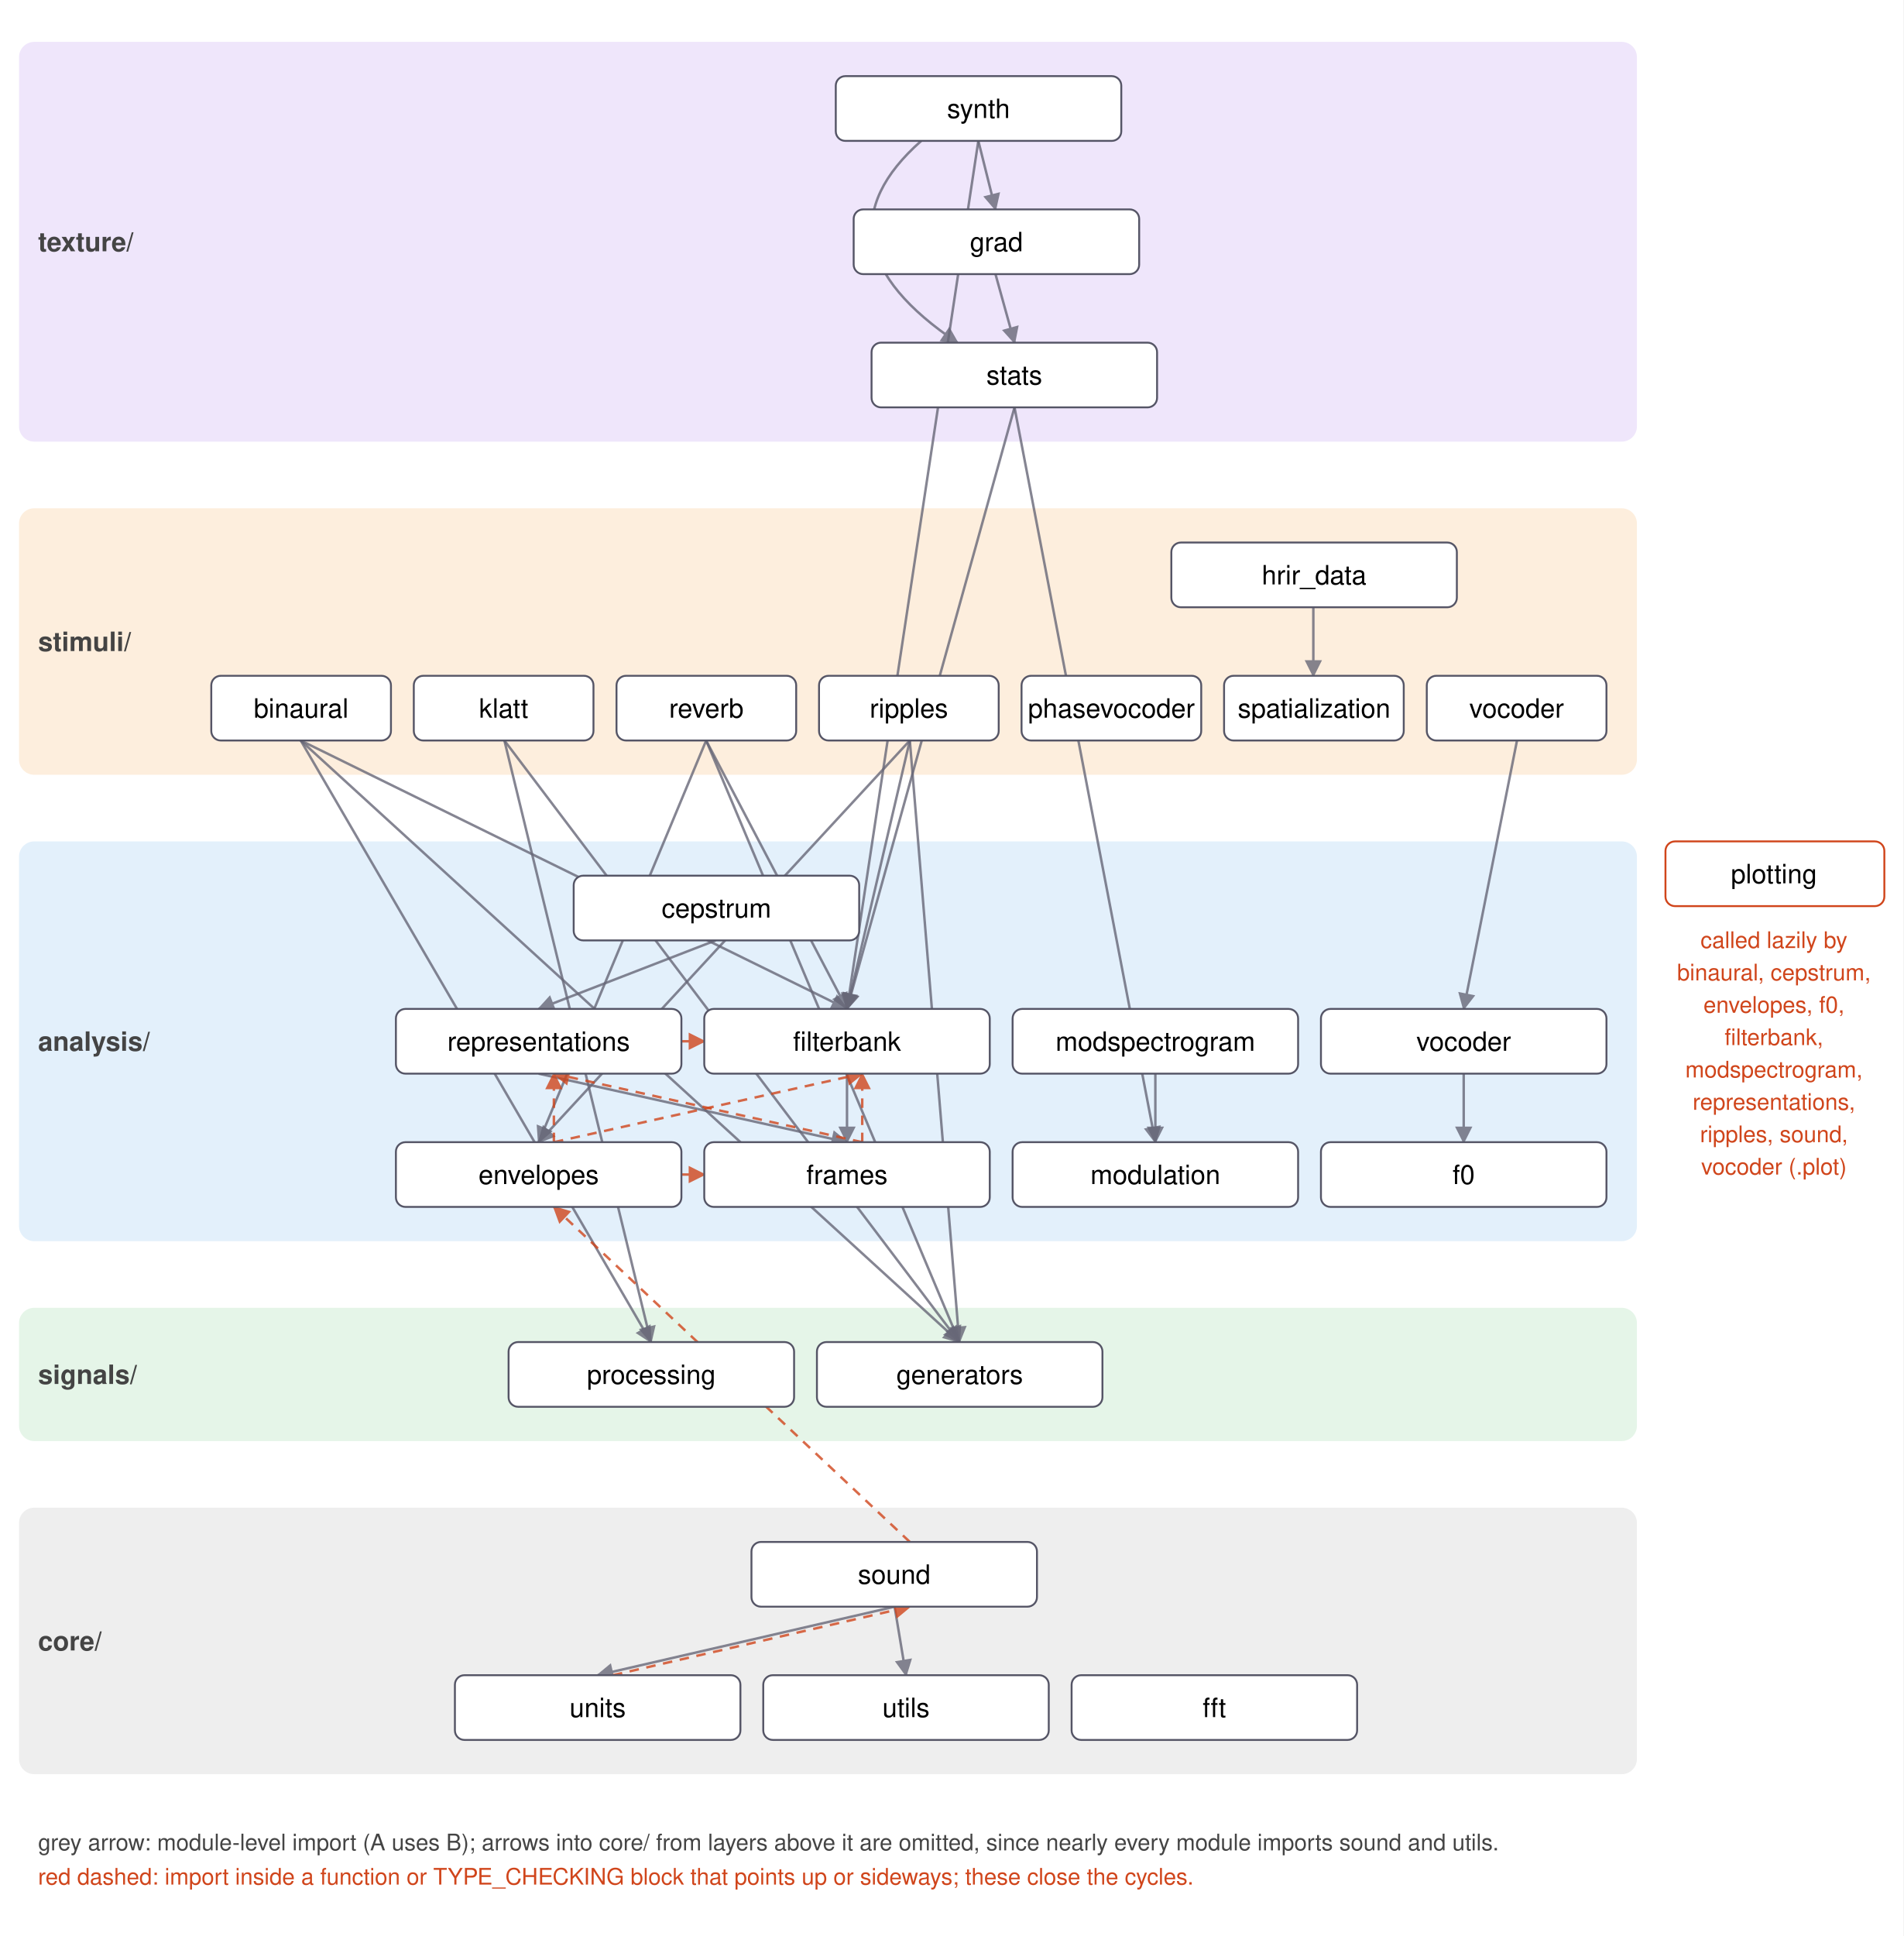
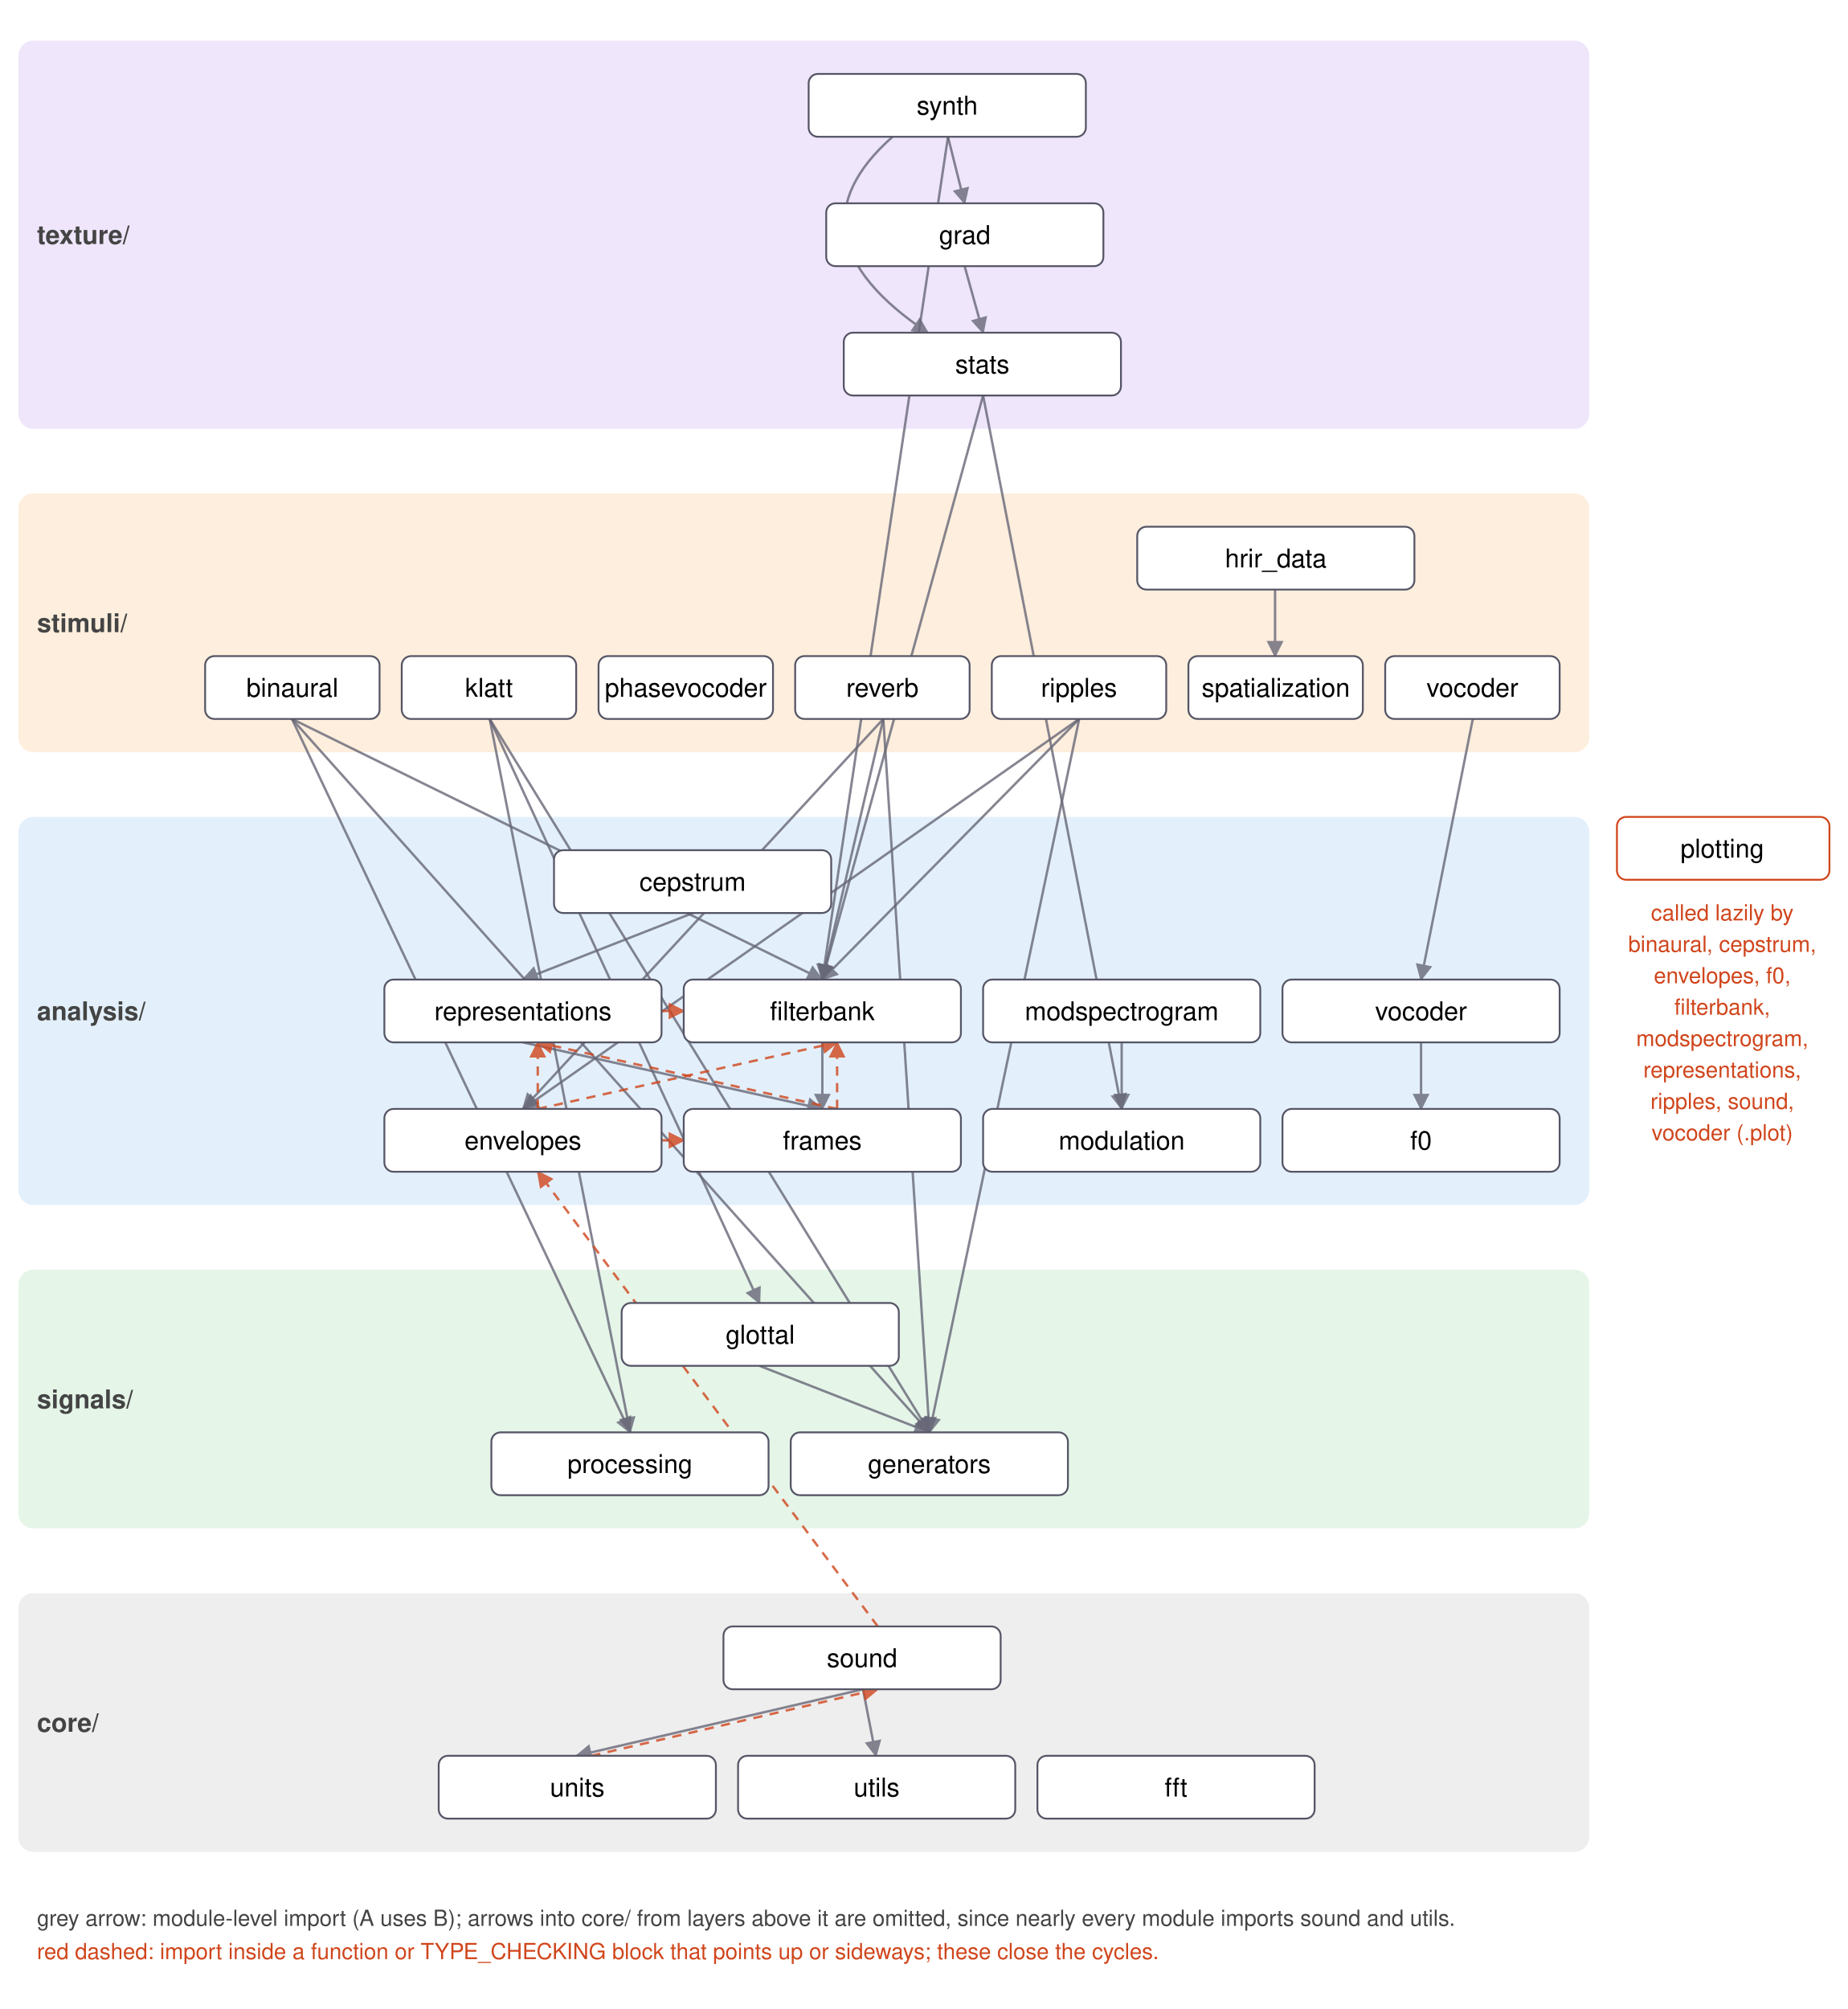
- <svg xmlns="http://www.w3.org/2000/svg" viewBox="0 0 1000 1017" font-family="Helvetica,Arial,sans-serif" font-size="14">
+ <svg xmlns="http://www.w3.org/2000/svg" viewBox="0 0 1000 1087" font-family="Helvetica,Arial,sans-serif" font-size="14">
  <defs>
    <marker id="a" viewBox="0 0 10 10" refX="9" refY="5" markerWidth="7" markerHeight="7" orient="auto">
      <path d="M0,0L10,5L0,10z" fill="#667" />
    </marker>
    <marker id="r" viewBox="0 0 10 10" refX="9" refY="5" markerWidth="7" markerHeight="7" orient="auto">
      <path d="M0,0L10,5L0,10z" fill="#d0451b" />
    </marker>
  </defs>
-   <rect width="1000" height="1017" fill="#ffffff" />
-   <rect x="10" y="792" width="850" height="140" rx="8" fill="#eeeeee" />
-   <text x="20" y="867" font-weight="bold" fill="#444">core/</text>
-   <rect x="10" y="687" width="850" height="70" rx="8" fill="#e5f5e8" />
-   <text x="20" y="727" font-weight="bold" fill="#444">signals/</text>
+   <rect width="1000" height="1087" fill="#ffffff" />
+   <rect x="10" y="862" width="850" height="140" rx="8" fill="#eeeeee" />
+   <text x="20" y="937" font-weight="bold" fill="#444">core/</text>
+   <rect x="10" y="687" width="850" height="140" rx="8" fill="#e5f5e8" />
+   <text x="20" y="762" font-weight="bold" fill="#444">signals/</text>
  <rect x="10" y="442" width="850" height="210" rx="8" fill="#e3f0fb" />
  <text x="20" y="552" font-weight="bold" fill="#444">analysis/</text>
  <rect x="10" y="267" width="850" height="140" rx="8" fill="#fdeedd" />
  <text x="20" y="342" font-weight="bold" fill="#444">stimuli/</text>
  <rect x="10" y="22" width="850" height="210" rx="8" fill="#efe6fb" />
  <text x="20" y="132" font-weight="bold" fill="#444">texture/</text>
-   <line x1="376" y1="494" x2="283" y2="530" stroke="#667" stroke-width="1.3" marker-end="url(#a)" opacity="0.8" />
+   <line x1="375" y1="494" x2="283" y2="530" stroke="#667" stroke-width="1.3" marker-end="url(#a)" opacity="0.8" />
  <line x1="445" y1="564" x2="445" y2="600" stroke="#667" stroke-width="1.3" marker-end="url(#a)" opacity="0.8" />
  <line x1="607" y1="564" x2="607" y2="600" stroke="#667" stroke-width="1.3" marker-end="url(#a)" opacity="0.8" />
  <line x1="283" y1="564" x2="445" y2="600" stroke="#667" stroke-width="1.3" marker-end="url(#a)" opacity="0.8" />
  <line x1="769" y1="564" x2="769" y2="600" stroke="#667" stroke-width="1.3" marker-end="url(#a)" opacity="0.8" />
-   <line x1="470" y1="844" x2="314" y2="880" stroke="#667" stroke-width="1.3" marker-end="url(#a)" opacity="0.8" />
-   <line x1="470" y1="844" x2="476" y2="880" stroke="#667" stroke-width="1.3" marker-end="url(#a)" opacity="0.8" />
+   <line x1="467" y1="914" x2="312" y2="950" stroke="#667" stroke-width="1.3" marker-end="url(#a)" opacity="0.8" />
+   <line x1="467" y1="914" x2="474" y2="950" stroke="#667" stroke-width="1.3" marker-end="url(#a)" opacity="0.8" />
+   <line x1="411" y1="739" x2="503" y2="775" stroke="#667" stroke-width="1.3" marker-end="url(#a)" opacity="0.8" />
  <line x1="158" y1="389" x2="445" y2="530" stroke="#667" stroke-width="1.3" marker-end="url(#a)" opacity="0.8" />
-   <line x1="158" y1="389" x2="504" y2="705" stroke="#667" stroke-width="1.3" marker-end="url(#a)" opacity="0.8" />
-   <line x1="158" y1="389" x2="342" y2="705" stroke="#667" stroke-width="1.3" marker-end="url(#a)" opacity="0.8" />
+   <line x1="158" y1="389" x2="503" y2="775" stroke="#667" stroke-width="1.3" marker-end="url(#a)" opacity="0.8" />
+   <line x1="158" y1="389" x2="341" y2="775" stroke="#667" stroke-width="1.3" marker-end="url(#a)" opacity="0.8" />
  <line x1="690" y1="319" x2="690" y2="355" stroke="#667" stroke-width="1.3" marker-end="url(#a)" opacity="0.8" />
-   <line x1="265" y1="389" x2="504" y2="705" stroke="#667" stroke-width="1.3" marker-end="url(#a)" opacity="0.8" />
-   <line x1="265" y1="389" x2="342" y2="705" stroke="#667" stroke-width="1.3" marker-end="url(#a)" opacity="0.8" />
-   <line x1="371" y1="389" x2="283" y2="600" stroke="#667" stroke-width="1.3" marker-end="url(#a)" opacity="0.8" />
-   <line x1="371" y1="389" x2="445" y2="530" stroke="#667" stroke-width="1.3" marker-end="url(#a)" opacity="0.8" />
-   <line x1="371" y1="389" x2="504" y2="705" stroke="#667" stroke-width="1.3" marker-end="url(#a)" opacity="0.8" />
+   <line x1="265" y1="389" x2="503" y2="775" stroke="#667" stroke-width="1.3" marker-end="url(#a)" opacity="0.8" />
+   <line x1="265" y1="389" x2="411" y2="705" stroke="#667" stroke-width="1.3" marker-end="url(#a)" opacity="0.8" />
+   <line x1="265" y1="389" x2="341" y2="775" stroke="#667" stroke-width="1.3" marker-end="url(#a)" opacity="0.8" />
  <line x1="478" y1="389" x2="283" y2="600" stroke="#667" stroke-width="1.3" marker-end="url(#a)" opacity="0.8" />
  <line x1="478" y1="389" x2="445" y2="530" stroke="#667" stroke-width="1.3" marker-end="url(#a)" opacity="0.8" />
-   <line x1="478" y1="389" x2="504" y2="705" stroke="#667" stroke-width="1.3" marker-end="url(#a)" opacity="0.8" />
+   <line x1="478" y1="389" x2="503" y2="775" stroke="#667" stroke-width="1.3" marker-end="url(#a)" opacity="0.8" />
+   <line x1="584" y1="389" x2="283" y2="600" stroke="#667" stroke-width="1.3" marker-end="url(#a)" opacity="0.8" />
+   <line x1="584" y1="389" x2="445" y2="530" stroke="#667" stroke-width="1.3" marker-end="url(#a)" opacity="0.8" />
+   <line x1="584" y1="389" x2="503" y2="775" stroke="#667" stroke-width="1.3" marker-end="url(#a)" opacity="0.8" />
  <line x1="797" y1="389" x2="769" y2="530" stroke="#667" stroke-width="1.3" marker-end="url(#a)" opacity="0.8" />
-   <line x1="523" y1="144" x2="533" y2="180" stroke="#667" stroke-width="1.3" marker-end="url(#a)" opacity="0.8" />
-   <line x1="533" y1="214" x2="445" y2="530" stroke="#667" stroke-width="1.3" marker-end="url(#a)" opacity="0.8" />
-   <line x1="533" y1="214" x2="607" y2="600" stroke="#667" stroke-width="1.3" marker-end="url(#a)" opacity="0.8" />
-   <line x1="514" y1="74" x2="445" y2="530" stroke="#667" stroke-width="1.3" marker-end="url(#a)" opacity="0.8" />
-   <line x1="514" y1="74" x2="523" y2="110" stroke="#667" stroke-width="1.3" marker-end="url(#a)" opacity="0.8" />
-   <path d="M484,74 Q424,127 503,180" fill="none" stroke="#667" stroke-width="1.3" marker-end="url(#a)" opacity="0.8" />
+   <line x1="522" y1="144" x2="532" y2="180" stroke="#667" stroke-width="1.3" marker-end="url(#a)" opacity="0.8" />
+   <line x1="532" y1="214" x2="445" y2="530" stroke="#667" stroke-width="1.3" marker-end="url(#a)" opacity="0.8" />
+   <line x1="532" y1="214" x2="607" y2="600" stroke="#667" stroke-width="1.3" marker-end="url(#a)" opacity="0.8" />
+   <line x1="513" y1="74" x2="445" y2="530" stroke="#667" stroke-width="1.3" marker-end="url(#a)" opacity="0.8" />
+   <line x1="513" y1="74" x2="522" y2="110" stroke="#667" stroke-width="1.3" marker-end="url(#a)" opacity="0.8" />
+   <path d="M483,74 Q423,127 502,180" fill="none" stroke="#667" stroke-width="1.3" marker-end="url(#a)" opacity="0.8" />
  <line x1="291" y1="600" x2="453" y2="564" stroke="#d0451b" stroke-width="1.3" stroke-dasharray="5,4" marker-end="url(#r)" opacity="0.8" />
  <line x1="358" y1="617" x2="370" y2="617" stroke="#d0451b" stroke-width="1.3" stroke-dasharray="5,4" marker-end="url(#r)" opacity="0.8" />
  <line x1="291" y1="600" x2="291" y2="564" stroke="#d0451b" stroke-width="1.3" stroke-dasharray="5,4" marker-end="url(#r)" opacity="0.8" />
  <line x1="453" y1="600" x2="453" y2="564" stroke="#d0451b" stroke-width="1.3" stroke-dasharray="5,4" marker-end="url(#r)" opacity="0.8" />
  <line x1="453" y1="600" x2="291" y2="564" stroke="#d0451b" stroke-width="1.3" stroke-dasharray="5,4" marker-end="url(#r)" opacity="0.8" />
  <line x1="358" y1="547" x2="370" y2="547" stroke="#d0451b" stroke-width="1.3" stroke-dasharray="5,4" marker-end="url(#r)" opacity="0.8" />
-   <line x1="478" y1="810" x2="291" y2="634" stroke="#d0451b" stroke-width="1.3" stroke-dasharray="5,4" marker-end="url(#r)" opacity="0.8" />
-   <line x1="322" y1="880" x2="478" y2="844" stroke="#d0451b" stroke-width="1.3" stroke-dasharray="5,4" marker-end="url(#r)" opacity="0.8" />
-   <rect x="301.4" y="460" width="150.0" height="34" rx="5" fill="#fff" stroke="#556" />
-   <text x="376.4" y="482" text-anchor="middle">cepstrum</text>
+   <line x1="475" y1="880" x2="291" y2="634" stroke="#d0451b" stroke-width="1.3" stroke-dasharray="5,4" marker-end="url(#r)" opacity="0.8" />
+   <line x1="320" y1="950" x2="475" y2="914" stroke="#d0451b" stroke-width="1.3" stroke-dasharray="5,4" marker-end="url(#r)" opacity="0.8" />
+   <rect x="299.8" y="460" width="150.0" height="34" rx="5" fill="#fff" stroke="#556" />
+   <text x="374.8" y="482" text-anchor="middle">cepstrum</text>
  <rect x="208.0" y="600" width="150.0" height="34" rx="5" fill="#fff" stroke="#556" />
  <text x="283.0" y="622" text-anchor="middle">envelopes</text>
  <rect x="694.0" y="600" width="150.0" height="34" rx="5" fill="#fff" stroke="#556" />
  <text x="769.0" y="622" text-anchor="middle">f0</text>
  <rect x="370.0" y="530" width="150.0" height="34" rx="5" fill="#fff" stroke="#556" />
  <text x="445.0" y="552" text-anchor="middle">filterbank</text>
  <rect x="370.0" y="600" width="150.0" height="34" rx="5" fill="#fff" stroke="#556" />
  <text x="445.0" y="622" text-anchor="middle">frames</text>
  <rect x="532.0" y="530" width="150.0" height="34" rx="5" fill="#fff" stroke="#556" />
  <text x="607.0" y="552" text-anchor="middle">modspectrogram</text>
  <rect x="532.0" y="600" width="150.0" height="34" rx="5" fill="#fff" stroke="#556" />
  <text x="607.0" y="622" text-anchor="middle">modulation</text>
  <rect x="208.0" y="530" width="150.0" height="34" rx="5" fill="#fff" stroke="#556" />
  <text x="283.0" y="552" text-anchor="middle">representations</text>
  <rect x="694.0" y="530" width="150.0" height="34" rx="5" fill="#fff" stroke="#556" />
  <text x="769.0" y="552" text-anchor="middle">vocoder</text>
-   <rect x="563.0" y="880" width="150.0" height="34" rx="5" fill="#fff" stroke="#556" />
-   <text x="638.0" y="902" text-anchor="middle">fft</text>
-   <rect x="394.8" y="810" width="150.0" height="34" rx="5" fill="#fff" stroke="#556" />
-   <text x="469.8" y="832" text-anchor="middle">sound</text>
-   <rect x="239.0" y="880" width="150.0" height="34" rx="5" fill="#fff" stroke="#556" />
-   <text x="314.0" y="902" text-anchor="middle">units</text>
-   <rect x="401.0" y="880" width="150.0" height="34" rx="5" fill="#fff" stroke="#556" />
-   <text x="476.0" y="902" text-anchor="middle">utils</text>
-   <rect x="429.2" y="705" width="150.0" height="34" rx="5" fill="#fff" stroke="#556" />
-   <text x="504.2" y="727" text-anchor="middle">generators</text>
-   <rect x="267.2" y="705" width="150.0" height="34" rx="5" fill="#fff" stroke="#556" />
-   <text x="342.2" y="727" text-anchor="middle">processing</text>
+   <rect x="561.4" y="950" width="150.0" height="34" rx="5" fill="#fff" stroke="#556" />
+   <text x="636.4" y="972" text-anchor="middle">fft</text>
+   <rect x="391.5" y="880" width="150.0" height="34" rx="5" fill="#fff" stroke="#556" />
+   <text x="466.5" y="902" text-anchor="middle">sound</text>
+   <rect x="237.4" y="950" width="150.0" height="34" rx="5" fill="#fff" stroke="#556" />
+   <text x="312.4" y="972" text-anchor="middle">units</text>
+   <rect x="399.4" y="950" width="150.0" height="34" rx="5" fill="#fff" stroke="#556" />
+   <text x="474.4" y="972" text-anchor="middle">utils</text>
+   <rect x="427.9" y="775" width="150.0" height="34" rx="5" fill="#fff" stroke="#556" />
+   <text x="502.9" y="797" text-anchor="middle">generators</text>
+   <rect x="336.4" y="705" width="150.0" height="34" rx="5" fill="#fff" stroke="#556" />
+   <text x="411.4" y="727" text-anchor="middle">glottal</text>
+   <rect x="265.9" y="775" width="150.0" height="34" rx="5" fill="#fff" stroke="#556" />
+   <text x="340.9" y="797" text-anchor="middle">processing</text>
  <rect x="111.0" y="355" width="94.4" height="34" rx="5" fill="#fff" stroke="#556" />
  <text x="158.2" y="377" text-anchor="middle">binaural</text>
  <rect x="615.4" y="285" width="150.0" height="34" rx="5" fill="#fff" stroke="#556" />
  <text x="690.4" y="307" text-anchor="middle">hrir_data</text>
  <rect x="217.4" y="355" width="94.4" height="34" rx="5" fill="#fff" stroke="#556" />
  <text x="264.6" y="377" text-anchor="middle">klatt</text>
+   <rect x="323.9" y="355" width="94.4" height="34" rx="5" fill="#fff" stroke="#556" />
+   <text x="371.1" y="377" text-anchor="middle">phasevocoder</text>
+   <rect x="430.3" y="355" width="94.4" height="34" rx="5" fill="#fff" stroke="#556" />
+   <text x="477.5" y="377" text-anchor="middle">reverb</text>
  <rect x="536.7" y="355" width="94.4" height="34" rx="5" fill="#fff" stroke="#556" />
-   <text x="583.9" y="377" text-anchor="middle">phasevocoder</text>
-   <rect x="323.9" y="355" width="94.4" height="34" rx="5" fill="#fff" stroke="#556" />
-   <text x="371.1" y="377" text-anchor="middle">reverb</text>
-   <rect x="430.3" y="355" width="94.4" height="34" rx="5" fill="#fff" stroke="#556" />
-   <text x="477.5" y="377" text-anchor="middle">ripples</text>
+   <text x="583.9" y="377" text-anchor="middle">ripples</text>
  <rect x="643.1" y="355" width="94.4" height="34" rx="5" fill="#fff" stroke="#556" />
  <text x="690.4" y="377" text-anchor="middle">spatialization</text>
  <rect x="749.6" y="355" width="94.4" height="34" rx="5" fill="#fff" stroke="#556" />
  <text x="796.8" y="377" text-anchor="middle">vocoder</text>
-   <rect x="448.5" y="110" width="150.0" height="34" rx="5" fill="#fff" stroke="#556" />
-   <text x="523.5" y="132" text-anchor="middle">grad</text>
-   <rect x="457.9" y="180" width="150.0" height="34" rx="5" fill="#fff" stroke="#556" />
-   <text x="532.9" y="202" text-anchor="middle">stats</text>
-   <rect x="439.1" y="40" width="150.0" height="34" rx="5" fill="#fff" stroke="#556" />
-   <text x="514.1" y="62" text-anchor="middle">synth</text>
+   <rect x="447.1" y="110" width="150.0" height="34" rx="5" fill="#fff" stroke="#556" />
+   <text x="522.1" y="132" text-anchor="middle">grad</text>
+   <rect x="456.6" y="180" width="150.0" height="34" rx="5" fill="#fff" stroke="#556" />
+   <text x="531.6" y="202" text-anchor="middle">stats</text>
+   <rect x="437.6" y="40" width="150.0" height="34" rx="5" fill="#fff" stroke="#556" />
+   <text x="512.6" y="62" text-anchor="middle">synth</text>
  <rect x="875" y="442" width="115" height="34" rx="5" fill="#fff" stroke="#d0451b" />
  <text x="932" y="464" text-anchor="middle">plotting</text>
  <text x="932" y="498" text-anchor="middle" font-size="12" fill="#d0451b">called lazily by</text>
  <text x="932" y="515" text-anchor="middle" font-size="12" fill="#d0451b">binaural, cepstrum,</text>
  <text x="932" y="532" text-anchor="middle" font-size="12" fill="#d0451b">envelopes, f0,</text>
  <text x="932" y="549" text-anchor="middle" font-size="12" fill="#d0451b">filterbank,</text>
  <text x="932" y="566" text-anchor="middle" font-size="12" fill="#d0451b">modspectrogram,</text>
  <text x="932" y="583" text-anchor="middle" font-size="12" fill="#d0451b">representations,</text>
  <text x="932" y="600" text-anchor="middle" font-size="12" fill="#d0451b">ripples, sound,</text>
  <text x="932" y="617" text-anchor="middle" font-size="12" fill="#d0451b">vocoder (.plot)</text>
-   <text x="20" y="972" font-size="12" fill="#444">grey arrow: module-level import (A uses B); arrows into core/ from layers above it are omitted, since nearly every module imports sound and utils.</text>
-   <text x="20" y="990" font-size="12" fill="#d0451b">red dashed: import inside a function or TYPE_CHECKING block that points up or sideways; these close the cycles.</text>
+   <text x="20" y="1042" font-size="12" fill="#444">grey arrow: module-level import (A uses B); arrows into core/ from layers above it are omitted, since nearly every module imports sound and utils.</text>
+   <text x="20" y="1060" font-size="12" fill="#d0451b">red dashed: import inside a function or TYPE_CHECKING block that points up or sideways; these close the cycles.</text>
</svg>
